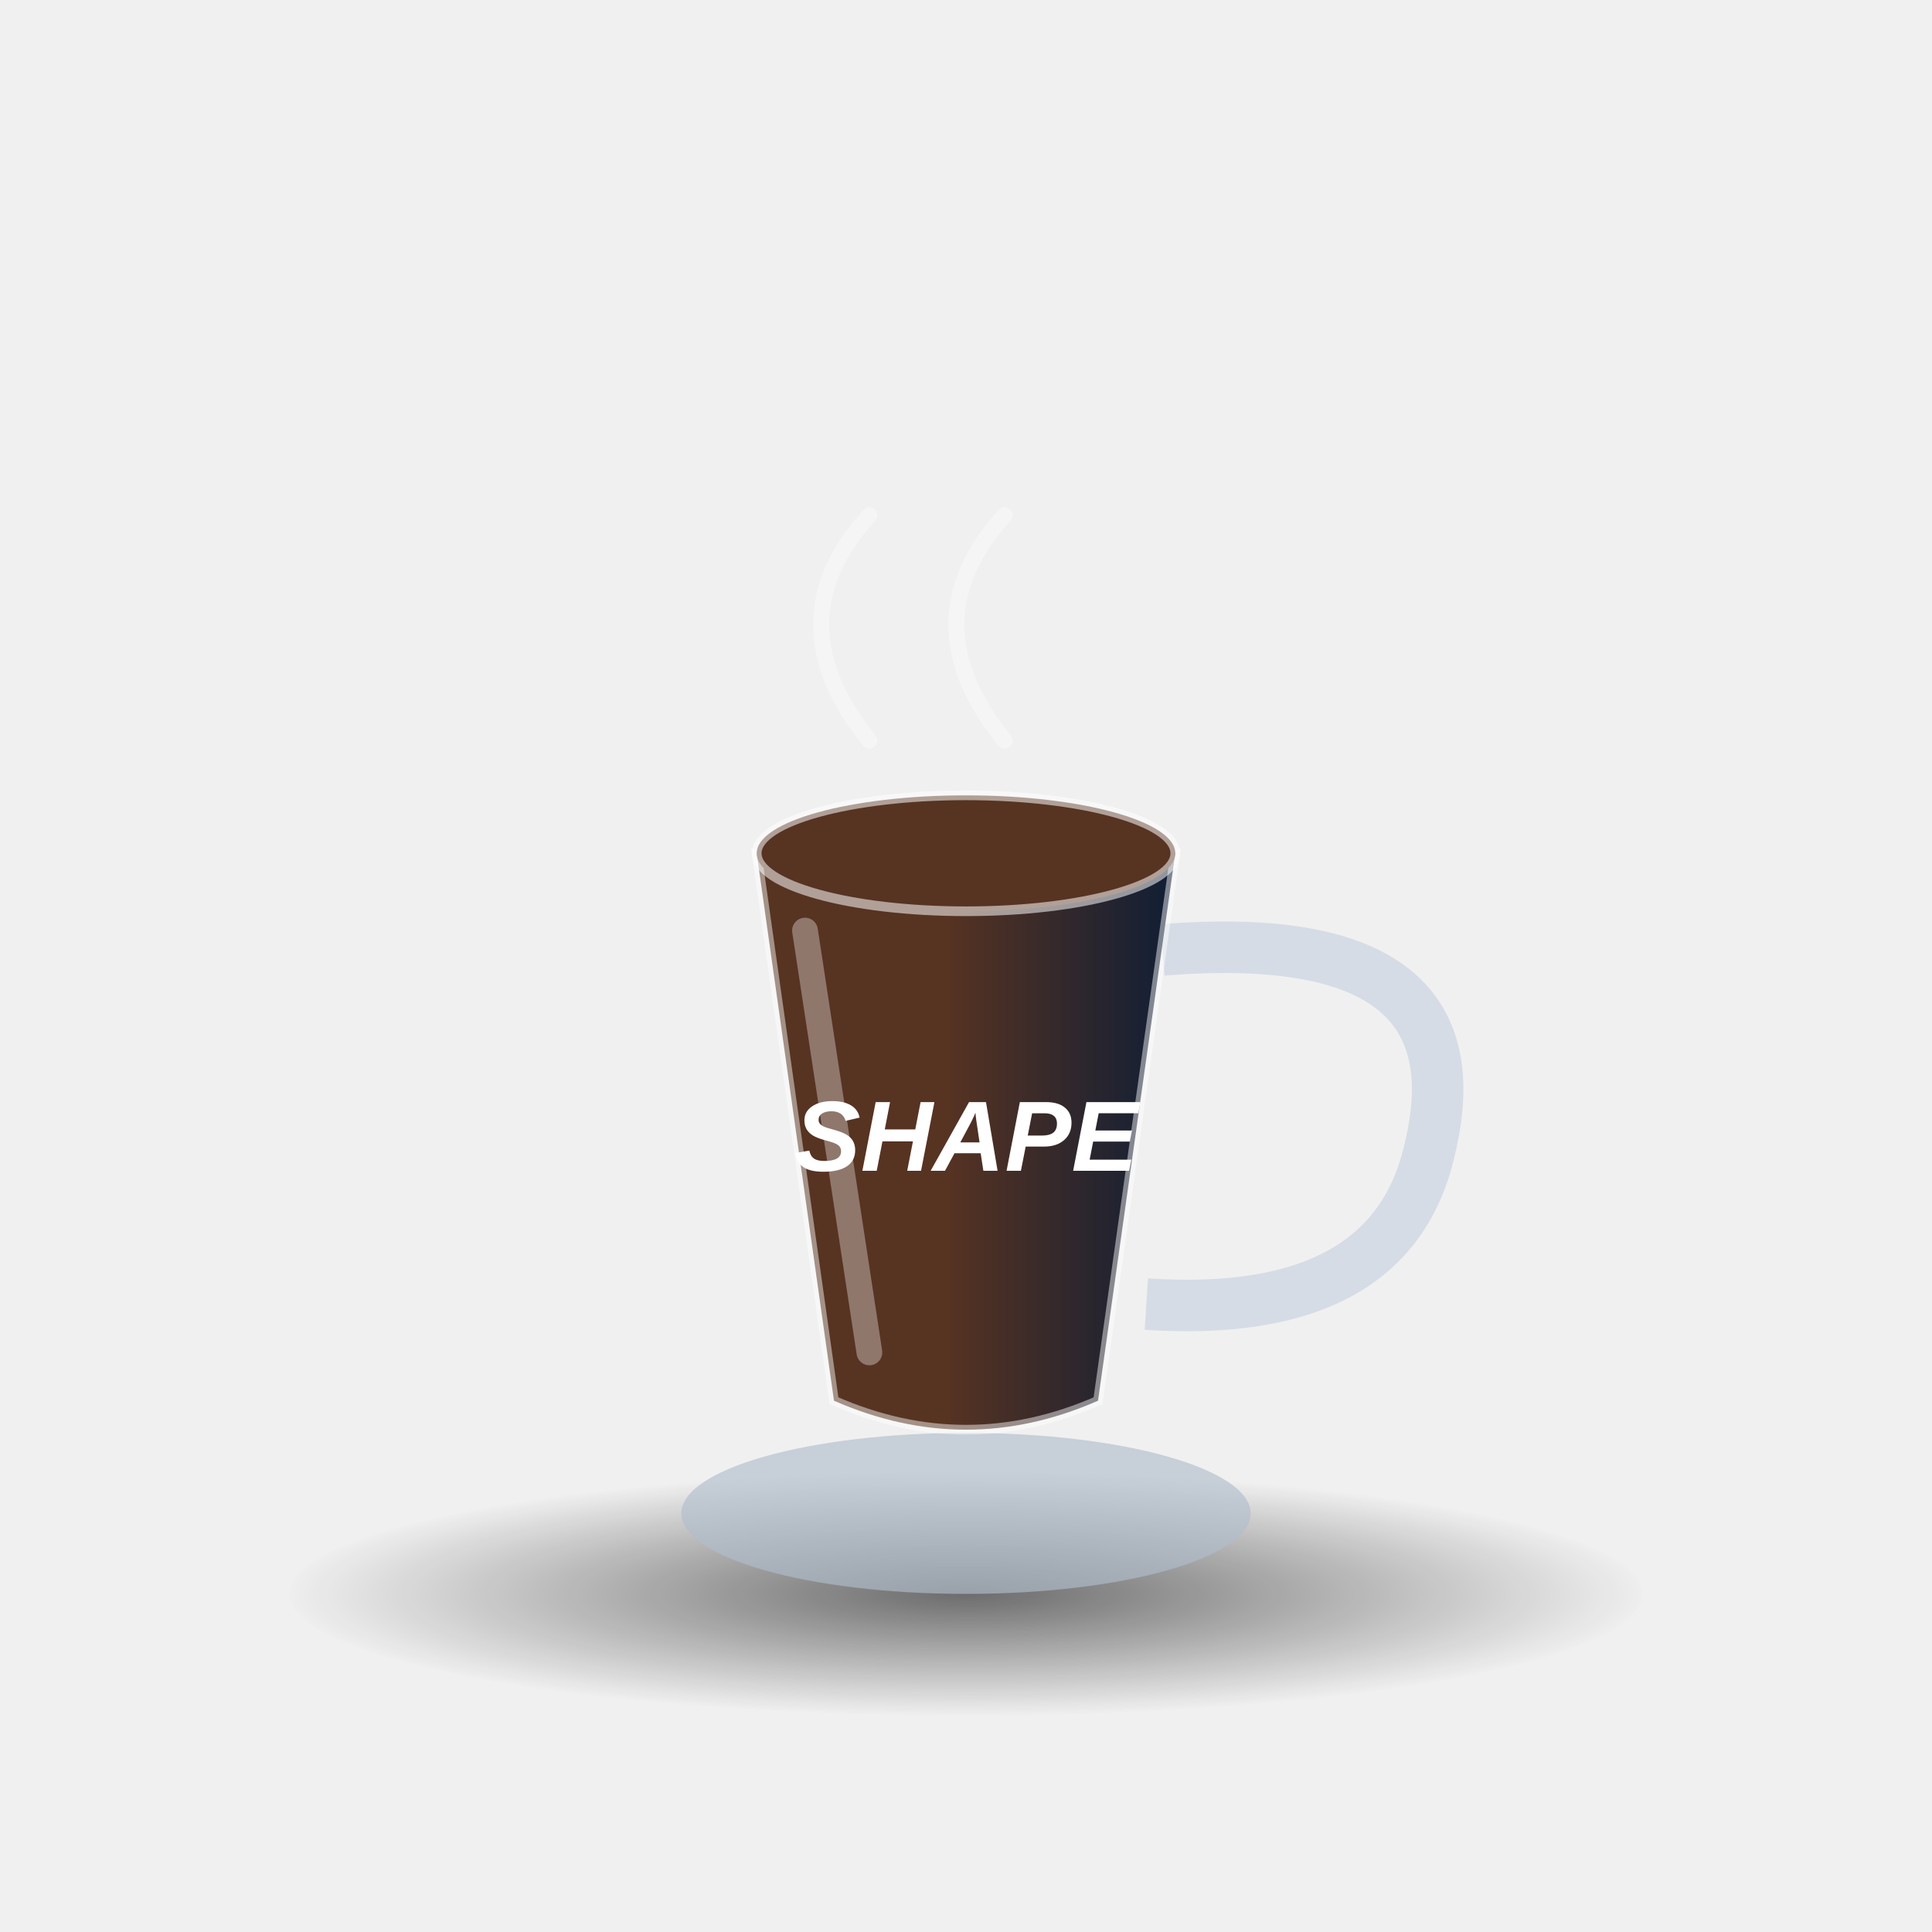
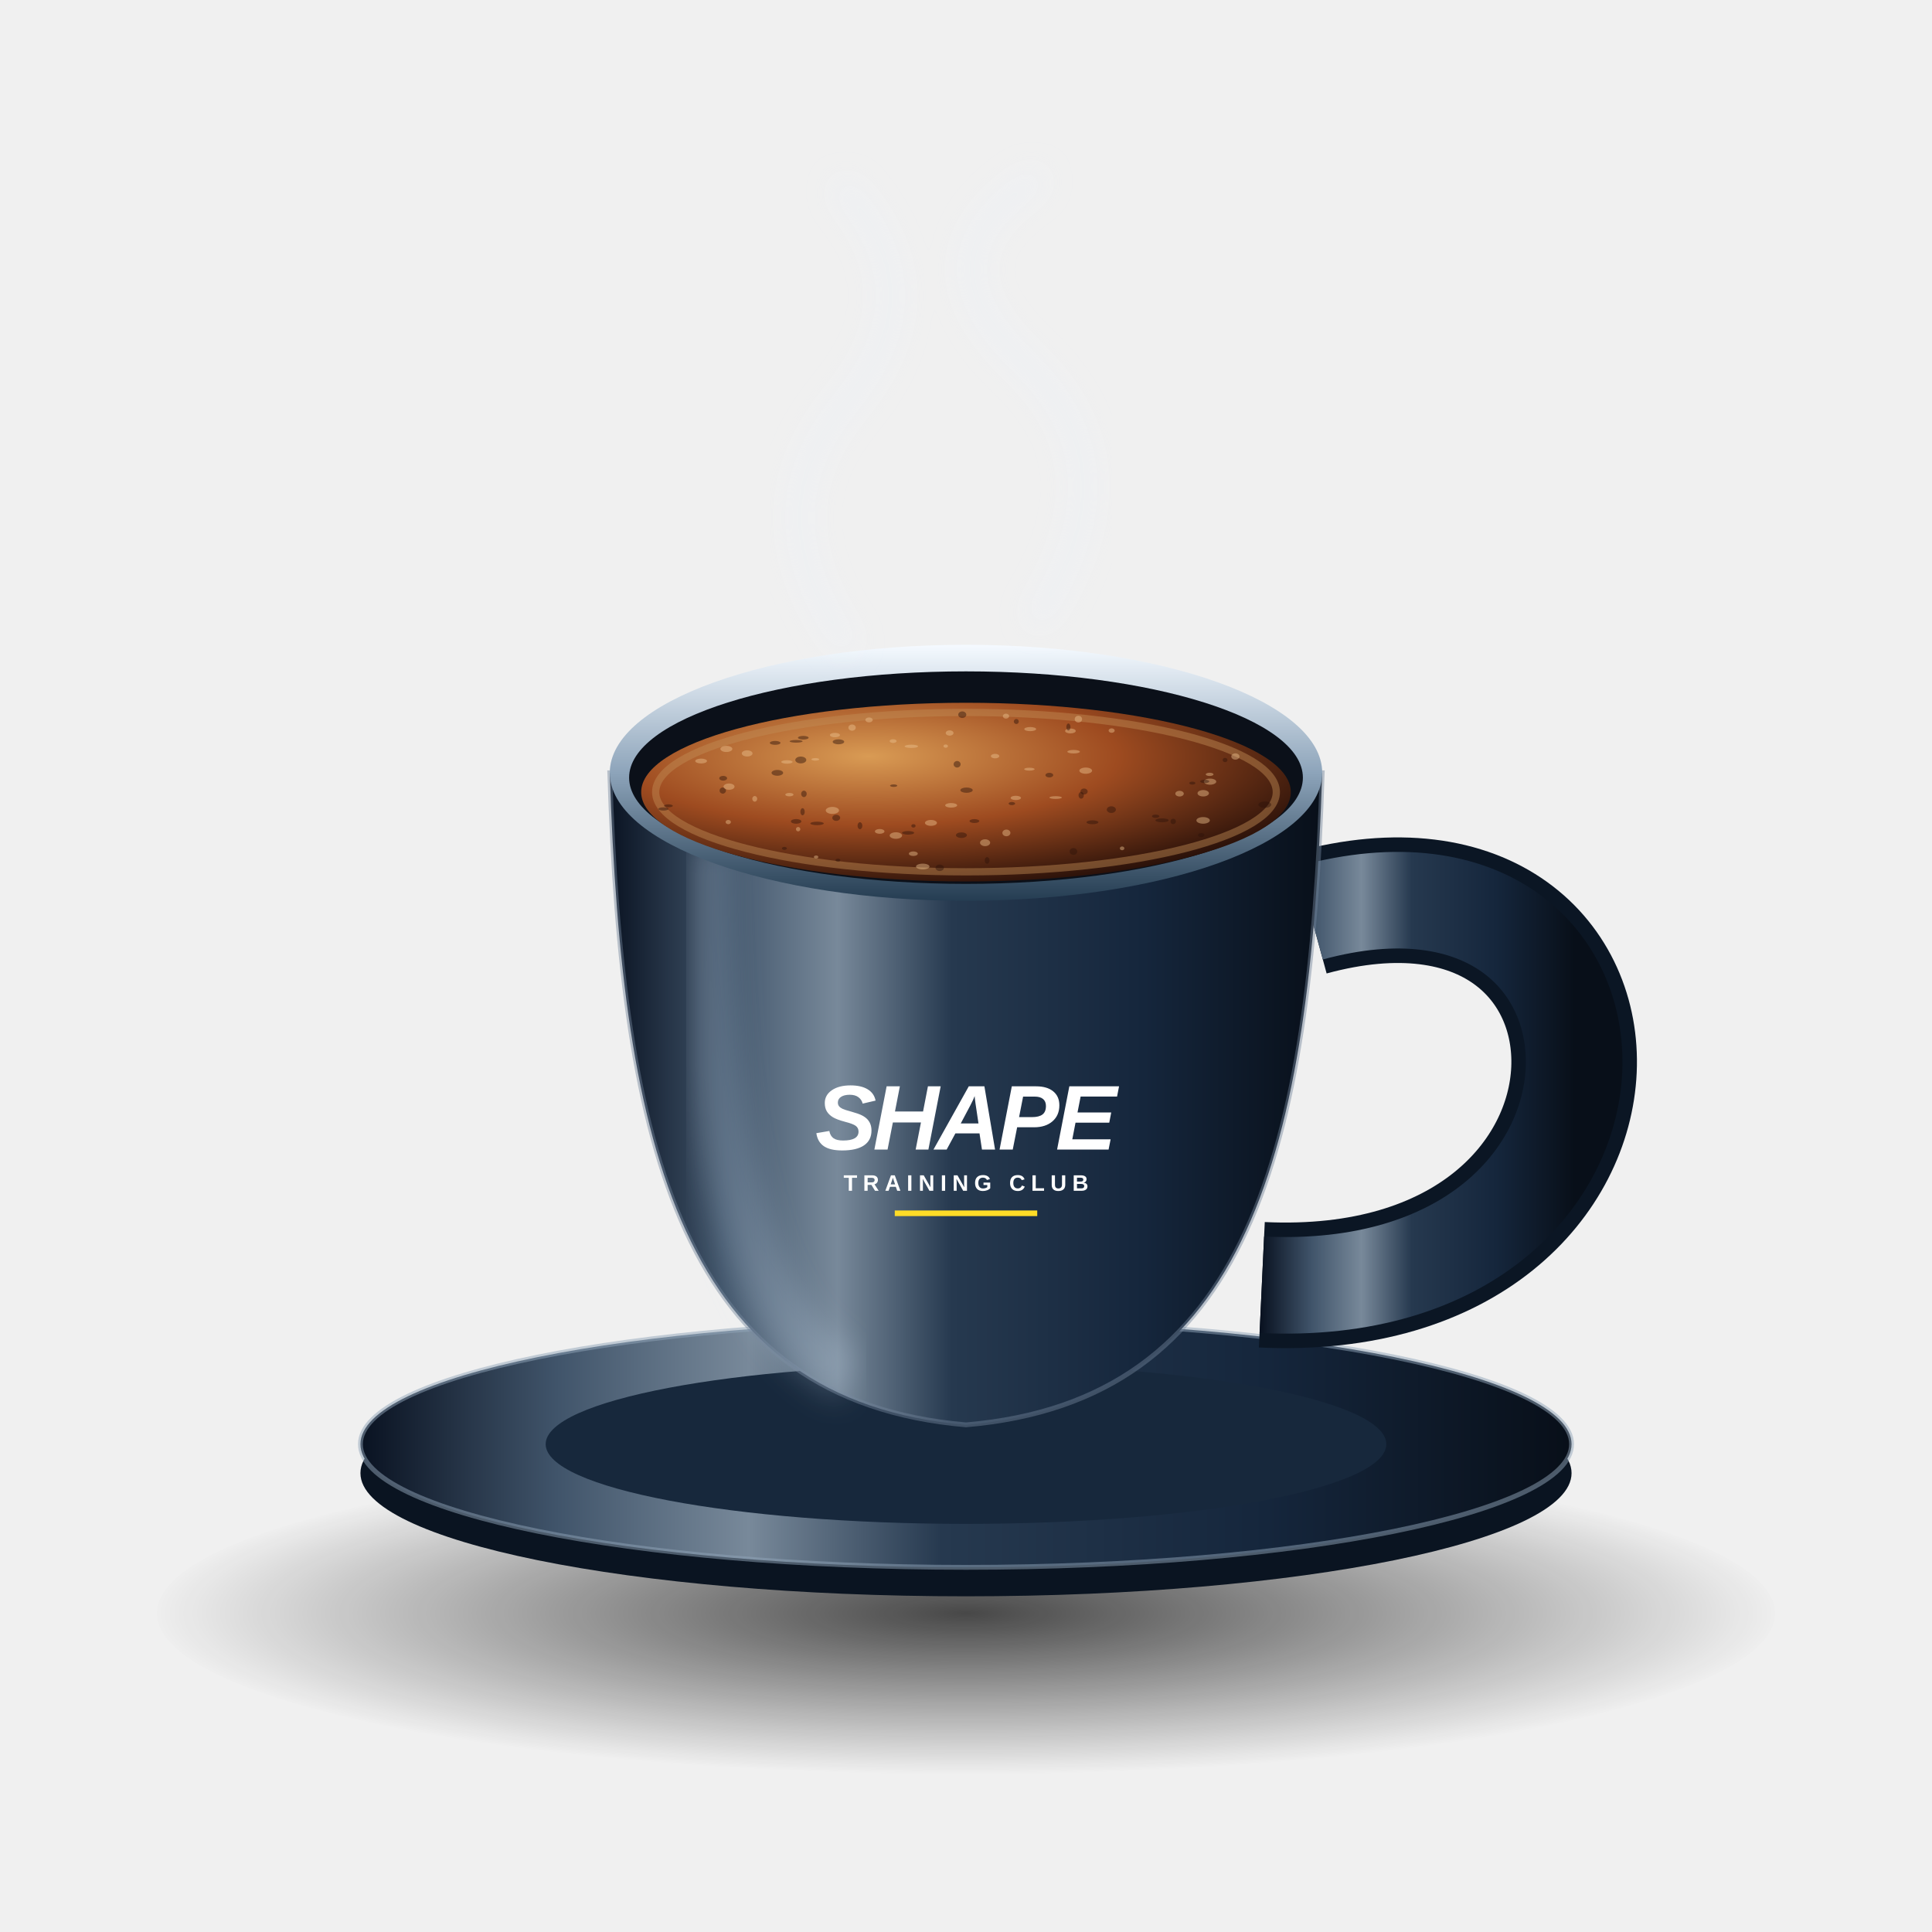
- <svg xmlns="http://www.w3.org/2000/svg" width="600" height="600" viewBox="0 0 600 600">
+ <svg xmlns="http://www.w3.org/2000/svg" viewBox="0 0 800 800" width="800" height="800">
  <defs>
-     <linearGradient id="liquid">
-       <stop stop-color="#573322" />
-       <stop offset=".45" stop-color="#573322" />
-       <stop offset="1" stop-color="#101e35" />
+     <radialGradient id="shadow">
+       <stop stop-color="#000" stop-opacity=".7" />
+       <stop offset="1" stop-color="#000" stop-opacity="0" />
+     </radialGradient>
+     <linearGradient id="ceramic">
+       <stop stop-color="#0a1322" />
+       <stop offset=".16" stop-color="#40546a" />
+       <stop offset=".32" stop-color="#78899a" />
+       <stop offset=".48" stop-color="#26394f" />
+       <stop offset=".75" stop-color="#15263c" />
+       <stop offset="1" stop-color="#080f19" />
    </linearGradient>
-     <radialGradient id="shadow">
-       <stop stop-color="#000" stop-opacity=".55" />
-       <stop offset="1" stop-opacity="0" />
+     <linearGradient id="edge" x2="0%" y2="100%">
+       <stop stop-color="#f5faff" />
+       <stop offset=".5" stop-color="#8da4ba" />
+       <stop offset="1" stop-color="#253d52" />
+     </linearGradient>
+     <filter id="soft">
+       <feGaussianBlur stdDeviation="6" />
+     </filter>
+     <radialGradient id="coffee" cx="35%" cy="30%" r="80%">
+       <stop stop-color="#d99b54" />
+       <stop offset=".48" stop-color="#9e4b20" />
+       <stop offset="1" stop-color="#1a0906" />
    </radialGradient>
  </defs>
-   <ellipse cx="300" cy="495" rx="210" ry="38" fill="url(#shadow)" />
-   <ellipse cx="300" cy="470" rx="88.4" ry="25" fill="#b0bdcb" opacity=".65" />
-   <path d="M361 295q100 -8 83 62q-12 53 -88 48" fill="none" stroke="#d6dce5" stroke-width="16" />
-   <path d="M235 265 L365 265 L341 435 Q300 453 259 435Z" fill="url(#liquid)" stroke="#ffffff75" stroke-width="3" />
-   <ellipse cx="300" cy="265" rx="65" ry="18" fill="#573322" stroke="#fff8" stroke-width="3" />
-   <path d="M250 289 L270 420" stroke="#fff5" stroke-width="8" stroke-linecap="round" />
-   <path d="M270 230q-30 -37 0 -70m42 70q-30 -37 0 -70" fill="none" stroke="#fff5" stroke-width="5" stroke-linecap="round" />
-   <text x="300" y="363.6" text-anchor="middle" font-family="Arial,sans-serif" font-style="italic" font-size="31" font-weight="900" fill="#fff">SHAPE</text>
+   <ellipse cx="400" cy="668" rx="335" ry="67" fill="url(#shadow)" />
+   <ellipse cx="400" cy="610" rx="250.75" ry="51" fill="#0a1421" />
+   <ellipse cx="400" cy="598" rx="250.75" ry="51" fill="url(#ceramic)" stroke="#91a4b9" stroke-opacity=".5" stroke-width="2" />
+   <ellipse cx="400" cy="598" rx="174.05" ry="33" fill="#17283c" />
+   <path d="M542.5 378 C689.5 338 693.5 540 522.5 532" fill="none" stroke="#0b1624" stroke-width="52" />
+   <path d="M542.5 378 C689.5 338 693.5 540 522.5 532" fill="none" stroke="url(#ceramic)" stroke-width="40" />
+   <path d="M252.5 320 C257.5 476 282.5 580 400 590 C517.5 580 542.5 476 547.5 320Z" fill="url(#ceramic)" stroke="#73849a" stroke-opacity=".45" stroke-width="2" />
+   <path d="M290.5 350 Q291.5 545 352.5 570" stroke="#d8ecff" stroke-opacity=".19" stroke-width="22" fill="none" filter="url(#soft)" />
+   <g transform="translate(400 476) scale(0.7763158)" fill="#fff">
+     <text text-anchor="middle" font-family="Arial,sans-serif" font-size="49" font-style="italic" font-weight="900" letter-spacing="-2">SHAPE</text>
+     <text y="22" text-anchor="middle" font-family="Arial,sans-serif" font-size="12" font-weight="bold" letter-spacing="3">TRAINING CLUB</text>
+     <path d="M-38 34h76" stroke="#ffdc27" stroke-width="3" />
+   </g>
+   <ellipse cx="400" cy="320" rx="147.5" ry="53" fill="url(#edge)" />
+   <ellipse cx="400" cy="322" rx="139.5" ry="44" fill="#0b1019" />
+   <ellipse cx="400" cy="328" rx="134.5" ry="37" fill="url(#coffee)" />
+   <ellipse cx="400" cy="328" rx="128.5" ry="33" fill="none" stroke="#c18c55" stroke-opacity=".45" stroke-width="3" />
+   <ellipse cx="485.8" cy="340.136" rx="1.118" ry="1.128" fill="#2d1209" opacity=".45" />
+   <ellipse cx="326.877" cy="329.041" rx="1.696" ry="0.706" fill="#eac08e" opacity=".45" />
+   <ellipse cx="420.832" cy="298.762" rx="1.032" ry="1.04" fill="#2d1209" opacity=".45" />
+   <ellipse cx="393.218" cy="303.518" rx="1.617" ry="1.102" fill="#eac08e" opacity=".45" />
+   <ellipse cx="370.053" cy="325.325" rx="1.489" ry="0.522" fill="#2d1209" opacity=".45" />
+   <ellipse cx="426.258" cy="318.496" rx="2.158" ry="0.602" fill="#eac08e" opacity=".45" />
+   <ellipse cx="329.657" cy="306.96" rx="2.68" ry="0.555" fill="#2d1209" opacity=".45" />
+   <ellipse cx="391.598" cy="308.951" rx="0.933" ry="0.681" fill="#eac08e" opacity=".45" />
+   <ellipse cx="331.593" cy="314.69" rx="2.278" ry="1.415" fill="#2d1209" opacity=".45" />
+   <ellipse cx="426.593" cy="301.905" rx="2.458" ry="0.857" fill="#eac08e" opacity=".45" />
+   <ellipse cx="478.525" cy="337.984" rx="1.516" ry="0.688" fill="#2d1209" opacity=".45" />
+   <ellipse cx="444.561" cy="311.263" rx="2.6" ry="0.735" fill="#eac08e" opacity=".45" />
+   <ellipse cx="274.712" cy="334.974" rx="2.105" ry="0.673" fill="#2d1209" opacity=".45" />
+   <ellipse cx="416.559" cy="296.54" rx="1.299" ry="1.031" fill="#eac08e" opacity=".45" />
+   <ellipse cx="400.221" cy="327.192" rx="2.559" ry="1.098" fill="#2d1209" opacity=".45" />
+   <ellipse cx="498.232" cy="328.472" rx="2.373" ry="1.328" fill="#eac08e" opacity=".45" />
+   <ellipse cx="320.976" cy="307.608" rx="2.208" ry="0.809" fill="#2d1209" opacity=".45" />
+   <ellipse cx="437.116" cy="330.249" rx="2.578" ry="0.573" fill="#eac08e" opacity=".45" />
+   <ellipse cx="299.457" cy="322.261" rx="1.624" ry="0.988" fill="#2d1209" opacity=".45" />
+   <ellipse cx="500.886" cy="320.647" rx="1.604" ry="0.675" fill="#eac08e" opacity=".45" />
+   <ellipse cx="276.778" cy="333.672" rx="1.818" ry="0.611" fill="#2d1209" opacity=".45" />
+   <ellipse cx="460.306" cy="302.513" rx="1.249" ry="0.922" fill="#eac08e" opacity=".45" />
+   <ellipse cx="324.799" cy="351.305" rx="1.014" ry="0.637" fill="#2d1209" opacity=".45" />
+   <ellipse cx="359.857" cy="298.099" rx="1.526" ry="1.018" fill="#eac08e" opacity=".45" />
+   <ellipse cx="332.324" cy="336.124" rx="0.9" ry="1.473" fill="#2d1209" opacity=".45" />
+   <ellipse cx="337.932" cy="354.867" rx="0.939" ry="0.637" fill="#eac08e" opacity=".45" />
+   <ellipse cx="497.393" cy="345.782" rx="1.328" ry="0.851" fill="#2d1209" opacity=".45" />
+   <ellipse cx="443.245" cy="302.675" rx="2.206" ry="1.019" fill="#eac08e" opacity=".45" />
+   <ellipse cx="346.268" cy="338.639" rx="1.629" ry="1.27" fill="#2d1209" opacity=".45" />
+   <ellipse cx="364.262" cy="344.264" rx="1.982" ry="0.99" fill="#eac08e" opacity=".45" />
+   <ellipse cx="329.666" cy="340.124" rx="2.168" ry="0.969" fill="#2d1209" opacity=".45" />
+   <ellipse cx="511.546" cy="313.249" rx="1.699" ry="1.3" fill="#eac08e" opacity=".45" />
+   <ellipse cx="321.877" cy="320.019" rx="2.4" ry="1.202" fill="#2d1209" opacity=".45" />
+   <ellipse cx="300.776" cy="310.115" rx="2.476" ry="1.278" fill="#eac08e" opacity=".45" />
+   <ellipse cx="299.286" cy="327.356" rx="1.322" ry="1.277" fill="#2d1209" opacity=".45" />
+   <ellipse cx="337.612" cy="314.428" rx="1.63" ry="0.527" fill="#eac08e" opacity=".45" />
+   <ellipse cx="403.484" cy="339.985" rx="2.025" ry="0.809" fill="#2d1209" opacity=".45" />
+   <ellipse cx="420.628" cy="330.401" rx="2.141" ry="0.89" fill="#eac08e" opacity=".45" />
+   <ellipse cx="346.972" cy="356.191" rx="1.017" ry="0.638" fill="#2d1209" opacity=".45" />
+   <ellipse cx="301.878" cy="325.731" rx="2.287" ry="1.306" fill="#eac08e" opacity=".45" />
+   <ellipse cx="356.086" cy="341.914" rx="0.996" ry="1.451" fill="#2d1209" opacity=".45" />
+   <ellipse cx="325.855" cy="315.505" rx="2.339" ry="0.723" fill="#eac08e" opacity=".45" />
+   <ellipse cx="332.89" cy="328.721" rx="1.16" ry="1.333" fill="#2d1209" opacity=".45" />
+   <ellipse cx="449.576" cy="319.114" rx="2.639" ry="1.289" fill="#eac08e" opacity=".45" />
+   <ellipse cx="523.729" cy="333.189" rx="2.673" ry="1.328" fill="#2d1209" opacity=".45" />
+   <ellipse cx="501.057" cy="323.663" rx="2.57" ry="1.265" fill="#eac08e" opacity=".45" />
+   <ellipse cx="389.112" cy="359.334" rx="1.748" ry="1.331" fill="#2d1209" opacity=".45" />
+   <ellipse cx="407.907" cy="348.949" rx="2.1" ry="1.422" fill="#eac08e" opacity=".45" />
+   <ellipse cx="448.885" cy="327.753" rx="1.497" ry="1.24" fill="#2d1209" opacity=".45" />
+   <ellipse cx="344.676" cy="335.576" rx="2.749" ry="1.458" fill="#eac08e" opacity=".45" />
+   <ellipse cx="398.456" cy="295.94" rx="1.668" ry="1.361" fill="#2d1209" opacity=".45" />
+   <ellipse cx="378.185" cy="353.497" rx="1.85" ry="0.941" fill="#eac08e" opacity=".45" />
+   <ellipse cx="444.486" cy="352.574" rx="1.592" ry="1.411" fill="#2d1209" opacity=".45" />
+   <ellipse cx="369.818" cy="306.872" rx="1.442" ry="0.77" fill="#eac08e" opacity=".45" />
+   <ellipse cx="493.715" cy="324.271" rx="1.264" ry="0.621" fill="#2d1209" opacity=".45" />
+   <ellipse cx="488.428" cy="328.64" rx="1.756" ry="1.172" fill="#eac08e" opacity=".45" />
+   <ellipse cx="332.623" cy="305.475" rx="2.215" ry="0.752" fill="#2d1209" opacity=".45" />
+   <ellipse cx="446.54" cy="297.775" rx="1.527" ry="1.409" fill="#eac08e" opacity=".45" />
+   <ellipse cx="481.177" cy="339.679" rx="2.739" ry="0.816" fill="#2d1209" opacity=".45" />
+   <ellipse cx="393.858" cy="333.469" rx="2.483" ry="0.946" fill="#eac08e" opacity=".45" />
+   <ellipse cx="442.399" cy="301.022" rx="0.847" ry="1.45" fill="#2d1209" opacity=".45" />
+   <ellipse cx="309.379" cy="311.974" rx="2.233" ry="1.278" fill="#eac08e" opacity=".45" />
+   <ellipse cx="408.742" cy="356.287" rx="1.01" ry="1.373" fill="#2d1209" opacity=".45" />
+   <ellipse cx="290.318" cy="315.128" rx="2.436" ry="1.007" fill="#eac08e" opacity=".45" />
+   <ellipse cx="338.322" cy="340.965" rx="2.788" ry="0.731" fill="#2d1209" opacity=".45" />
+   <ellipse cx="301.559" cy="340.396" rx="1.101" ry="0.879" fill="#eac08e" opacity=".45" />
+   <ellipse cx="447.698" cy="329.32" rx="1.105" ry="1.396" fill="#2d1209" opacity=".45" />
+   <ellipse cx="412.045" cy="313.089" rx="1.739" ry="0.937" fill="#eac08e" opacity=".45" />
+   <ellipse cx="378.24" cy="341.973" rx="0.893" ry="0.708" fill="#2d1209" opacity=".45" />
+   <ellipse cx="416.729" cy="344.89" rx="1.664" ry="1.382" fill="#eac08e" opacity=".45" />
+   <ellipse cx="418.996" cy="332.741" rx="1.343" ry="0.653" fill="#2d1209" opacity=".45" />
+   <ellipse cx="345.733" cy="304.374" rx="2.083" ry="0.913" fill="#eac08e" opacity=".45" />
+   <ellipse cx="376.029" cy="344.862" rx="2.514" ry="0.747" fill="#2d1209" opacity=".45" />
+   <ellipse cx="312.525" cy="330.775" rx="1.027" ry="1.174" fill="#eac08e" opacity=".45" />
+   <ellipse cx="396.322" cy="316.464" rx="1.448" ry="1.353" fill="#2d1209" opacity=".45" />
+   <ellipse cx="498.187" cy="339.705" rx="2.786" ry="1.371" fill="#eac08e" opacity=".45" />
+   <ellipse cx="460.175" cy="335.249" rx="1.89" ry="1.379" fill="#2d1209" opacity=".45" />
+   <ellipse cx="464.639" cy="351.284" rx="0.943" ry="0.778" fill="#eac08e" opacity=".45" />
+   <ellipse cx="507.274" cy="314.708" rx="0.99" ry="0.887" fill="#2d1209" opacity=".45" />
+   <ellipse cx="382.088" cy="358.81" rx="2.793" ry="1.199" fill="#eac08e" opacity=".45" />
+   <ellipse cx="434.516" cy="320.96" rx="1.61" ry="0.957" fill="#2d1209" opacity=".45" />
+   <ellipse cx="352.824" cy="301.285" rx="1.524" ry="1.289" fill="#eac08e" opacity=".45" />
+   <ellipse cx="398.108" cy="345.826" rx="2.278" ry="1.152" fill="#2d1209" opacity=".45" />
+   <ellipse cx="370.969" cy="345.976" rx="2.58" ry="1.352" fill="#eac08e" opacity=".45" />
+   <ellipse cx="452.359" cy="340.489" rx="2.457" ry="0.81" fill="#2d1209" opacity=".45" />
+   <ellipse cx="385.483" cy="340.744" rx="2.484" ry="1.221" fill="#eac08e" opacity=".45" />
+   <ellipse cx="347.184" cy="307.169" rx="2.383" ry="1.035" fill="#2d1209" opacity=".45" />
+   <ellipse cx="377.369" cy="309.036" rx="2.786" ry="0.68" fill="#eac08e" opacity=".45" />
+   <ellipse cx="498.855" cy="323.561" rx="1.882" ry="0.704" fill="#2d1209" opacity=".45" />
+   <ellipse cx="330.496" cy="343.34" rx="0.909" ry="0.909" fill="#eac08e" opacity=".45" />
+   <g stroke="#eaf2ff" stroke-width="9" stroke-linecap="round" opacity=".27" fill="none" filter="url(#soft)">
+     <path d="M350 266q-38 -54 0 -99t0 -88" />
+     <path d="M430 255q40 -62 -6 -105t4 -75" />
+   </g>
</svg>
